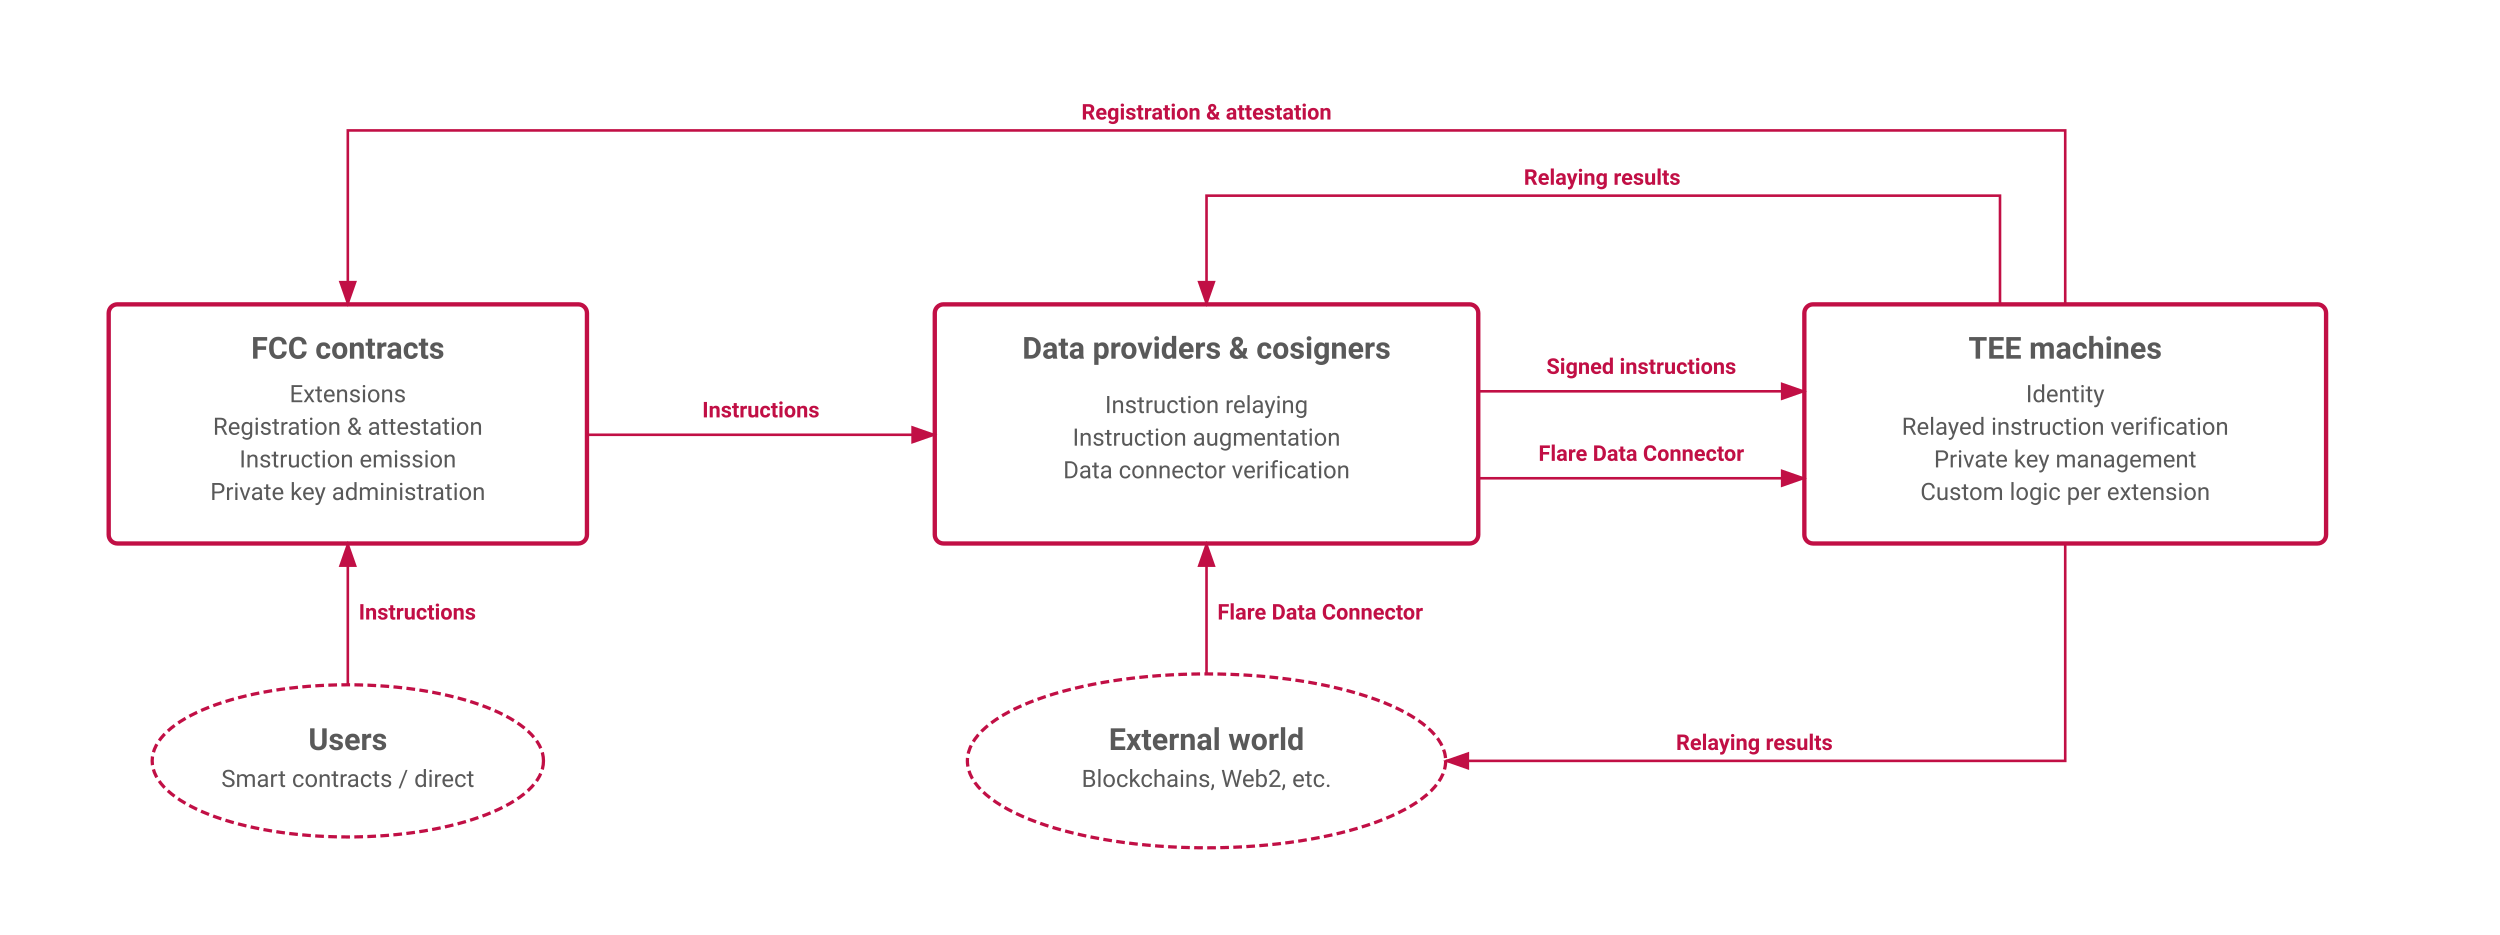
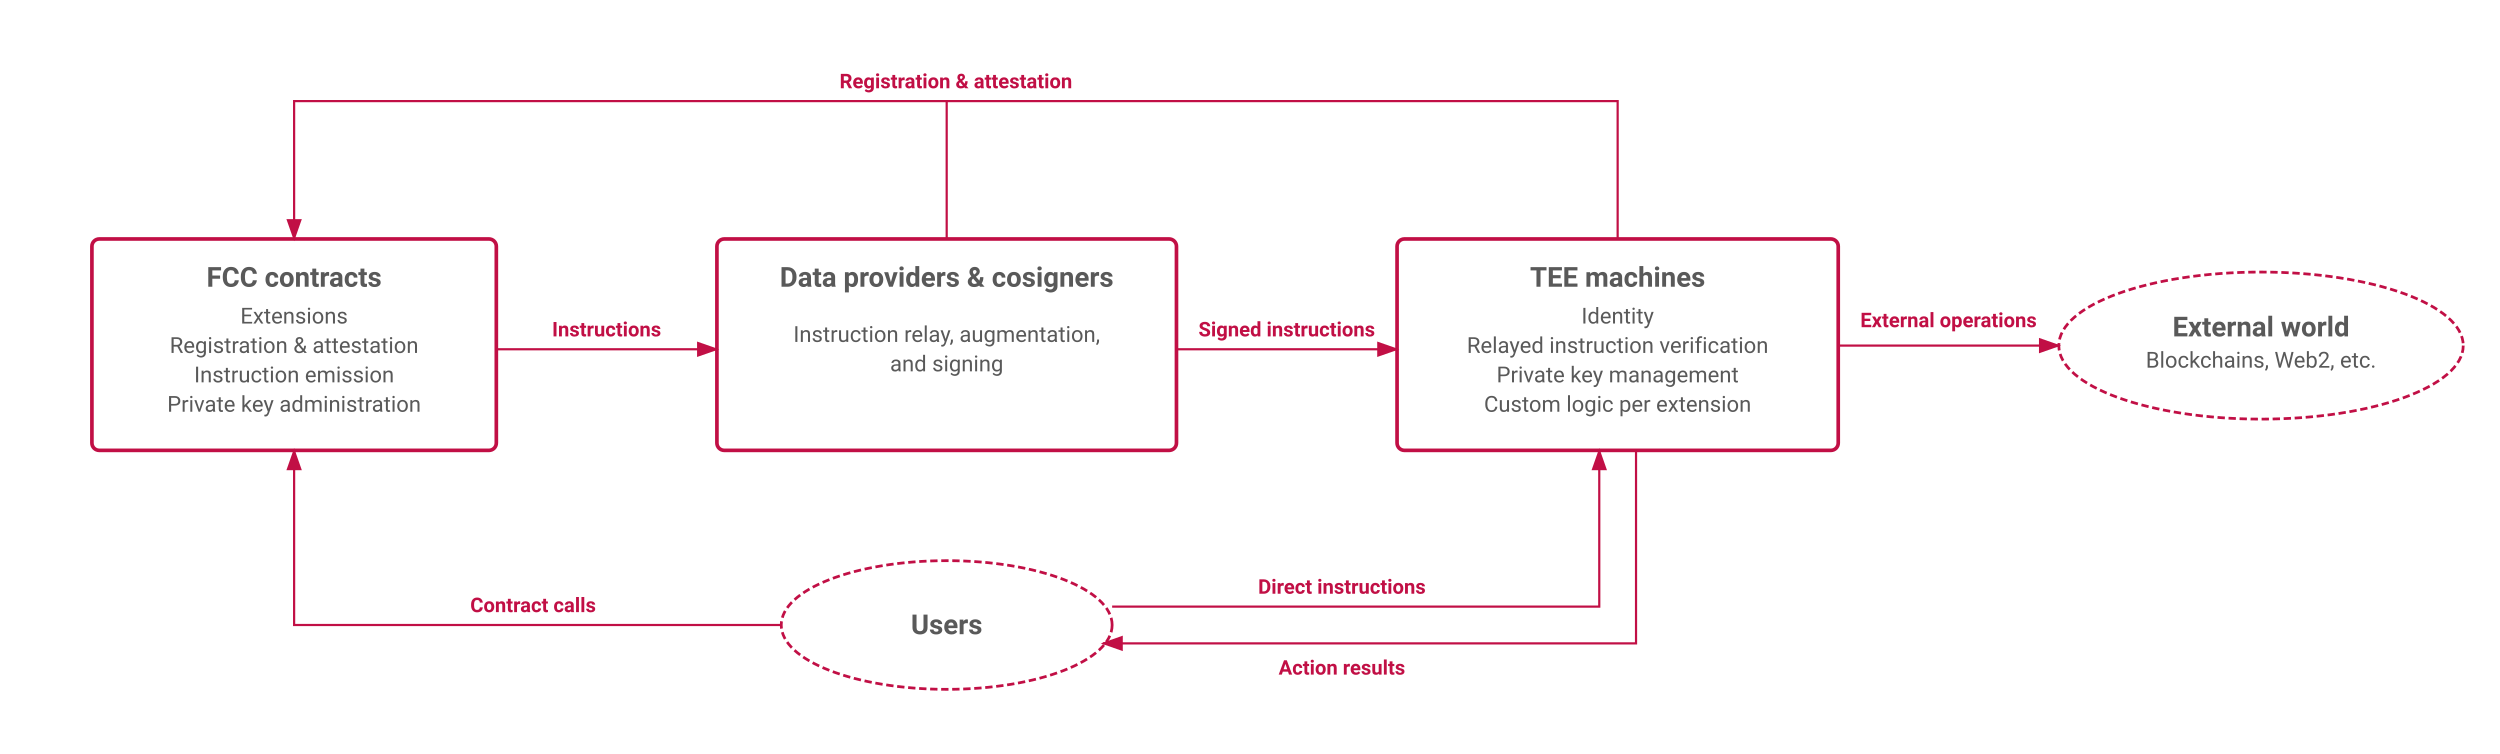
- <svg xmlns="http://www.w3.org/2000/svg" width="1150" height="430" viewBox="0 0 1150 430" fill="none">
+ <svg xmlns="http://www.w3.org/2000/svg" width="1360" height="410" viewBox="0 0 1360 410" fill="none">
  <style>
-     .heading { fill: #595959; font-family: 'Segoe UI', Roboto, Helvetica, Arial, sans-serif; font-size: 14px; font-weight: 700; }
-     .subtext { fill: #595959; font-family: 'Segoe UI', Roboto, Helvetica, Arial, sans-serif; font-size: 11px; font-weight: 400; }
-     .label { fill: #c10f45; font-family: 'Segoe UI', Roboto, Helvetica, Arial, sans-serif; font-size: 10px; font-weight: 600; }
-     
+     .heading { fill: #595959; font-family: 'Segoe UI', Roboto, Helvetica, Arial, sans-serif; font-size: 15px; font-weight: 700; }
+     .subtext { fill: #595959; font-family: 'Segoe UI', Roboto, Helvetica, Arial, sans-serif; font-size: 12px; font-weight: 400; }
+     .label { fill: #c10f45; font-family: 'Segoe UI', Roboto, Helvetica, Arial, sans-serif; font-size: 11px; font-weight: 600; }
+ 
    .box { fill: none; stroke: #c10f45; stroke-width: 2; }
    .external-entity { fill: none; stroke: #c10f45; stroke-width: 1.5; stroke-dasharray: 4 2; }
-     
+ 
    .connector { stroke: #c10f45; stroke-width: 1.2; fill: none; }
    .arrowhead { fill: #c10f45; }
  </style>
  <defs>
    <marker id="crimsonArrow" markerWidth="10" markerHeight="7" refX="9" refY="3.5" orient="auto">
      <polygon points="0 0, 10 3.5, 0 7" class="arrowhead" />
    </marker>
  </defs>
-   <rect x="50" y="140" width="220" height="110" rx="4" class="box" />
-   <text x="160" y="165" text-anchor="middle" class="heading">FCC contracts</text>
-   <text x="160" y="185" text-anchor="middle" class="subtext">Extensions</text>
-   <text x="160" y="200" text-anchor="middle" class="subtext">Registration &amp; attestation</text>
-   <text x="160" y="215" text-anchor="middle" class="subtext">Instruction emission</text>
-   <text x="160" y="230" text-anchor="middle" class="subtext">Private key administration</text>
-   <rect x="430" y="140" width="250" height="110" rx="4" class="box" />
-   <text x="555" y="165" text-anchor="middle" class="heading">Data providers &amp; cosigners</text>
-   <text x="555" y="190" text-anchor="middle" class="subtext">Instruction relaying</text>
-   <text x="555" y="205" text-anchor="middle" class="subtext">Instruction augmentation</text>
-   <text x="555" y="220" text-anchor="middle" class="subtext">Data connector verification</text>
-   <rect x="830" y="140" width="240" height="110" rx="4" class="box" />
-   <text x="950" y="165" text-anchor="middle" class="heading">TEE machines</text>
-   <text x="950" y="185" text-anchor="middle" class="subtext">Identity</text>
-   <text x="950" y="200" text-anchor="middle" class="subtext">Relayed instruction verification</text>
-   <text x="950" y="215" text-anchor="middle" class="subtext">Private key management</text>
-   <text x="950" y="230" text-anchor="middle" class="subtext">Custom logic per extension</text>
-   <ellipse cx="160" cy="350" rx="90" ry="35" class="external-entity" />
-   <text x="160" y="345" text-anchor="middle" class="heading">Users</text>
-   <text x="160" y="362" text-anchor="middle" class="subtext">Smart contracts / direct</text>
-   <ellipse cx="555" cy="350" rx="110" ry="40" class="external-entity" />
-   <text x="555" y="345" text-anchor="middle" class="heading">External world</text>
-   <text x="555" y="362" text-anchor="middle" class="subtext">Blockchains, Web2, etc.</text>
-   <path d="M160 315 V250" class="connector" marker-end="url(#crimsonArrow)" />
-   <text x="165" y="285" class="label">Instructions</text>
-   <path d="M555 310 V250" class="connector" marker-end="url(#crimsonArrow)" />
-   <text x="560" y="285" class="label">Flare Data Connector</text>
-   <path d="M270 200 H430" class="connector" marker-end="url(#crimsonArrow)" />
-   <text x="350" y="192" text-anchor="middle" class="label">Instructions</text>
-   <path d="M680 180 H830" class="connector" marker-end="url(#crimsonArrow)" />
-   <text x="755" y="172" text-anchor="middle" class="label">Signed instructions</text>
-   <path d="M680 220 H830" class="connector" marker-end="url(#crimsonArrow)" />
-   <text x="755" y="212" text-anchor="middle" class="label">Flare Data Connector</text>
-   <path d="M950 140 V60 H160 V140" class="connector" marker-end="url(#crimsonArrow)" />
-   <text x="555" y="55" text-anchor="middle" class="label">Registration &amp; attestation</text>
-   <path d="M920 140 V90 H555 V140" class="connector" marker-end="url(#crimsonArrow)" />
-   <text x="737" y="85" text-anchor="middle" class="label">Relaying results</text>
-   <path d="M950 250 V350 H665" class="connector" marker-end="url(#crimsonArrow)" />
-   <text x="807" y="345" text-anchor="middle" class="label">Relaying results</text>
+   <rect x="50" y="130" width="220" height="115" rx="4" class="box" />
+   <text x="160" y="156" text-anchor="middle" class="heading">FCC contracts</text>
+   <text x="160" y="176" text-anchor="middle" class="subtext">Extensions</text>
+   <text x="160" y="192" text-anchor="middle" class="subtext">Registration &amp; attestation</text>
+   <text x="160" y="208" text-anchor="middle" class="subtext">Instruction emission</text>
+   <text x="160" y="224" text-anchor="middle" class="subtext">Private key administration</text>
+   <rect x="390" y="130" width="250" height="115" rx="4" class="box" />
+   <text x="515" y="156" text-anchor="middle" class="heading">Data providers &amp; cosigners</text>
+   <text x="515" y="186" text-anchor="middle" class="subtext">Instruction relay, augmentation,</text>
+   <text x="515" y="202" text-anchor="middle" class="subtext">and signing</text>
+   <rect x="760" y="130" width="240" height="115" rx="4" class="box" />
+   <text x="880" y="156" text-anchor="middle" class="heading">TEE machines</text>
+   <text x="880" y="176" text-anchor="middle" class="subtext">Identity</text>
+   <text x="880" y="192" text-anchor="middle" class="subtext">Relayed instruction verification</text>
+   <text x="880" y="208" text-anchor="middle" class="subtext">Private key management</text>
+   <text x="880" y="224" text-anchor="middle" class="subtext">Custom logic per extension</text>
+   <ellipse cx="1230" cy="188" rx="110" ry="40" class="external-entity" />
+   <text x="1230" y="183" text-anchor="middle" class="heading">External world</text>
+   <text x="1230" y="200" text-anchor="middle" class="subtext">Blockchains, Web2, etc.</text>
+   <ellipse cx="515" cy="340" rx="90" ry="35" class="external-entity" />
+   <text x="515" y="345" text-anchor="middle" class="heading">Users</text>
+   <path d="M425 340 H160 V245" class="connector" marker-end="url(#crimsonArrow)" />
+   <text x="290" y="333" text-anchor="middle" class="label">Contract calls</text>
+   <path d="M605 330 H870 V245" class="connector" marker-end="url(#crimsonArrow)" />
+   <text x="730" y="323" text-anchor="middle" class="label">Direct instructions</text>
+   <path d="M890 245 V350 H600" class="connector" marker-end="url(#crimsonArrow)" />
+   <text x="730" y="367" text-anchor="middle" class="label">Action results</text>
+   <path d="M270 190 H390" class="connector" marker-end="url(#crimsonArrow)" />
+   <text x="330" y="183" text-anchor="middle" class="label">Instructions</text>
+   <path d="M640 190 H760" class="connector" marker-end="url(#crimsonArrow)" />
+   <text x="700" y="183" text-anchor="middle" class="label">Signed instructions</text>
+   <path d="M1000 188 H1120" class="connector" marker-end="url(#crimsonArrow)" />
+   <text x="1060" y="178" text-anchor="middle" class="label">External operations</text>
+   <path d="M880 130 V55 H160 V130" class="connector" marker-end="url(#crimsonArrow)" />
+   <text x="520" y="48" text-anchor="middle" class="label">Registration &amp; attestation</text>
+   <path d="M515 130 V55" class="connector" />
</svg>
